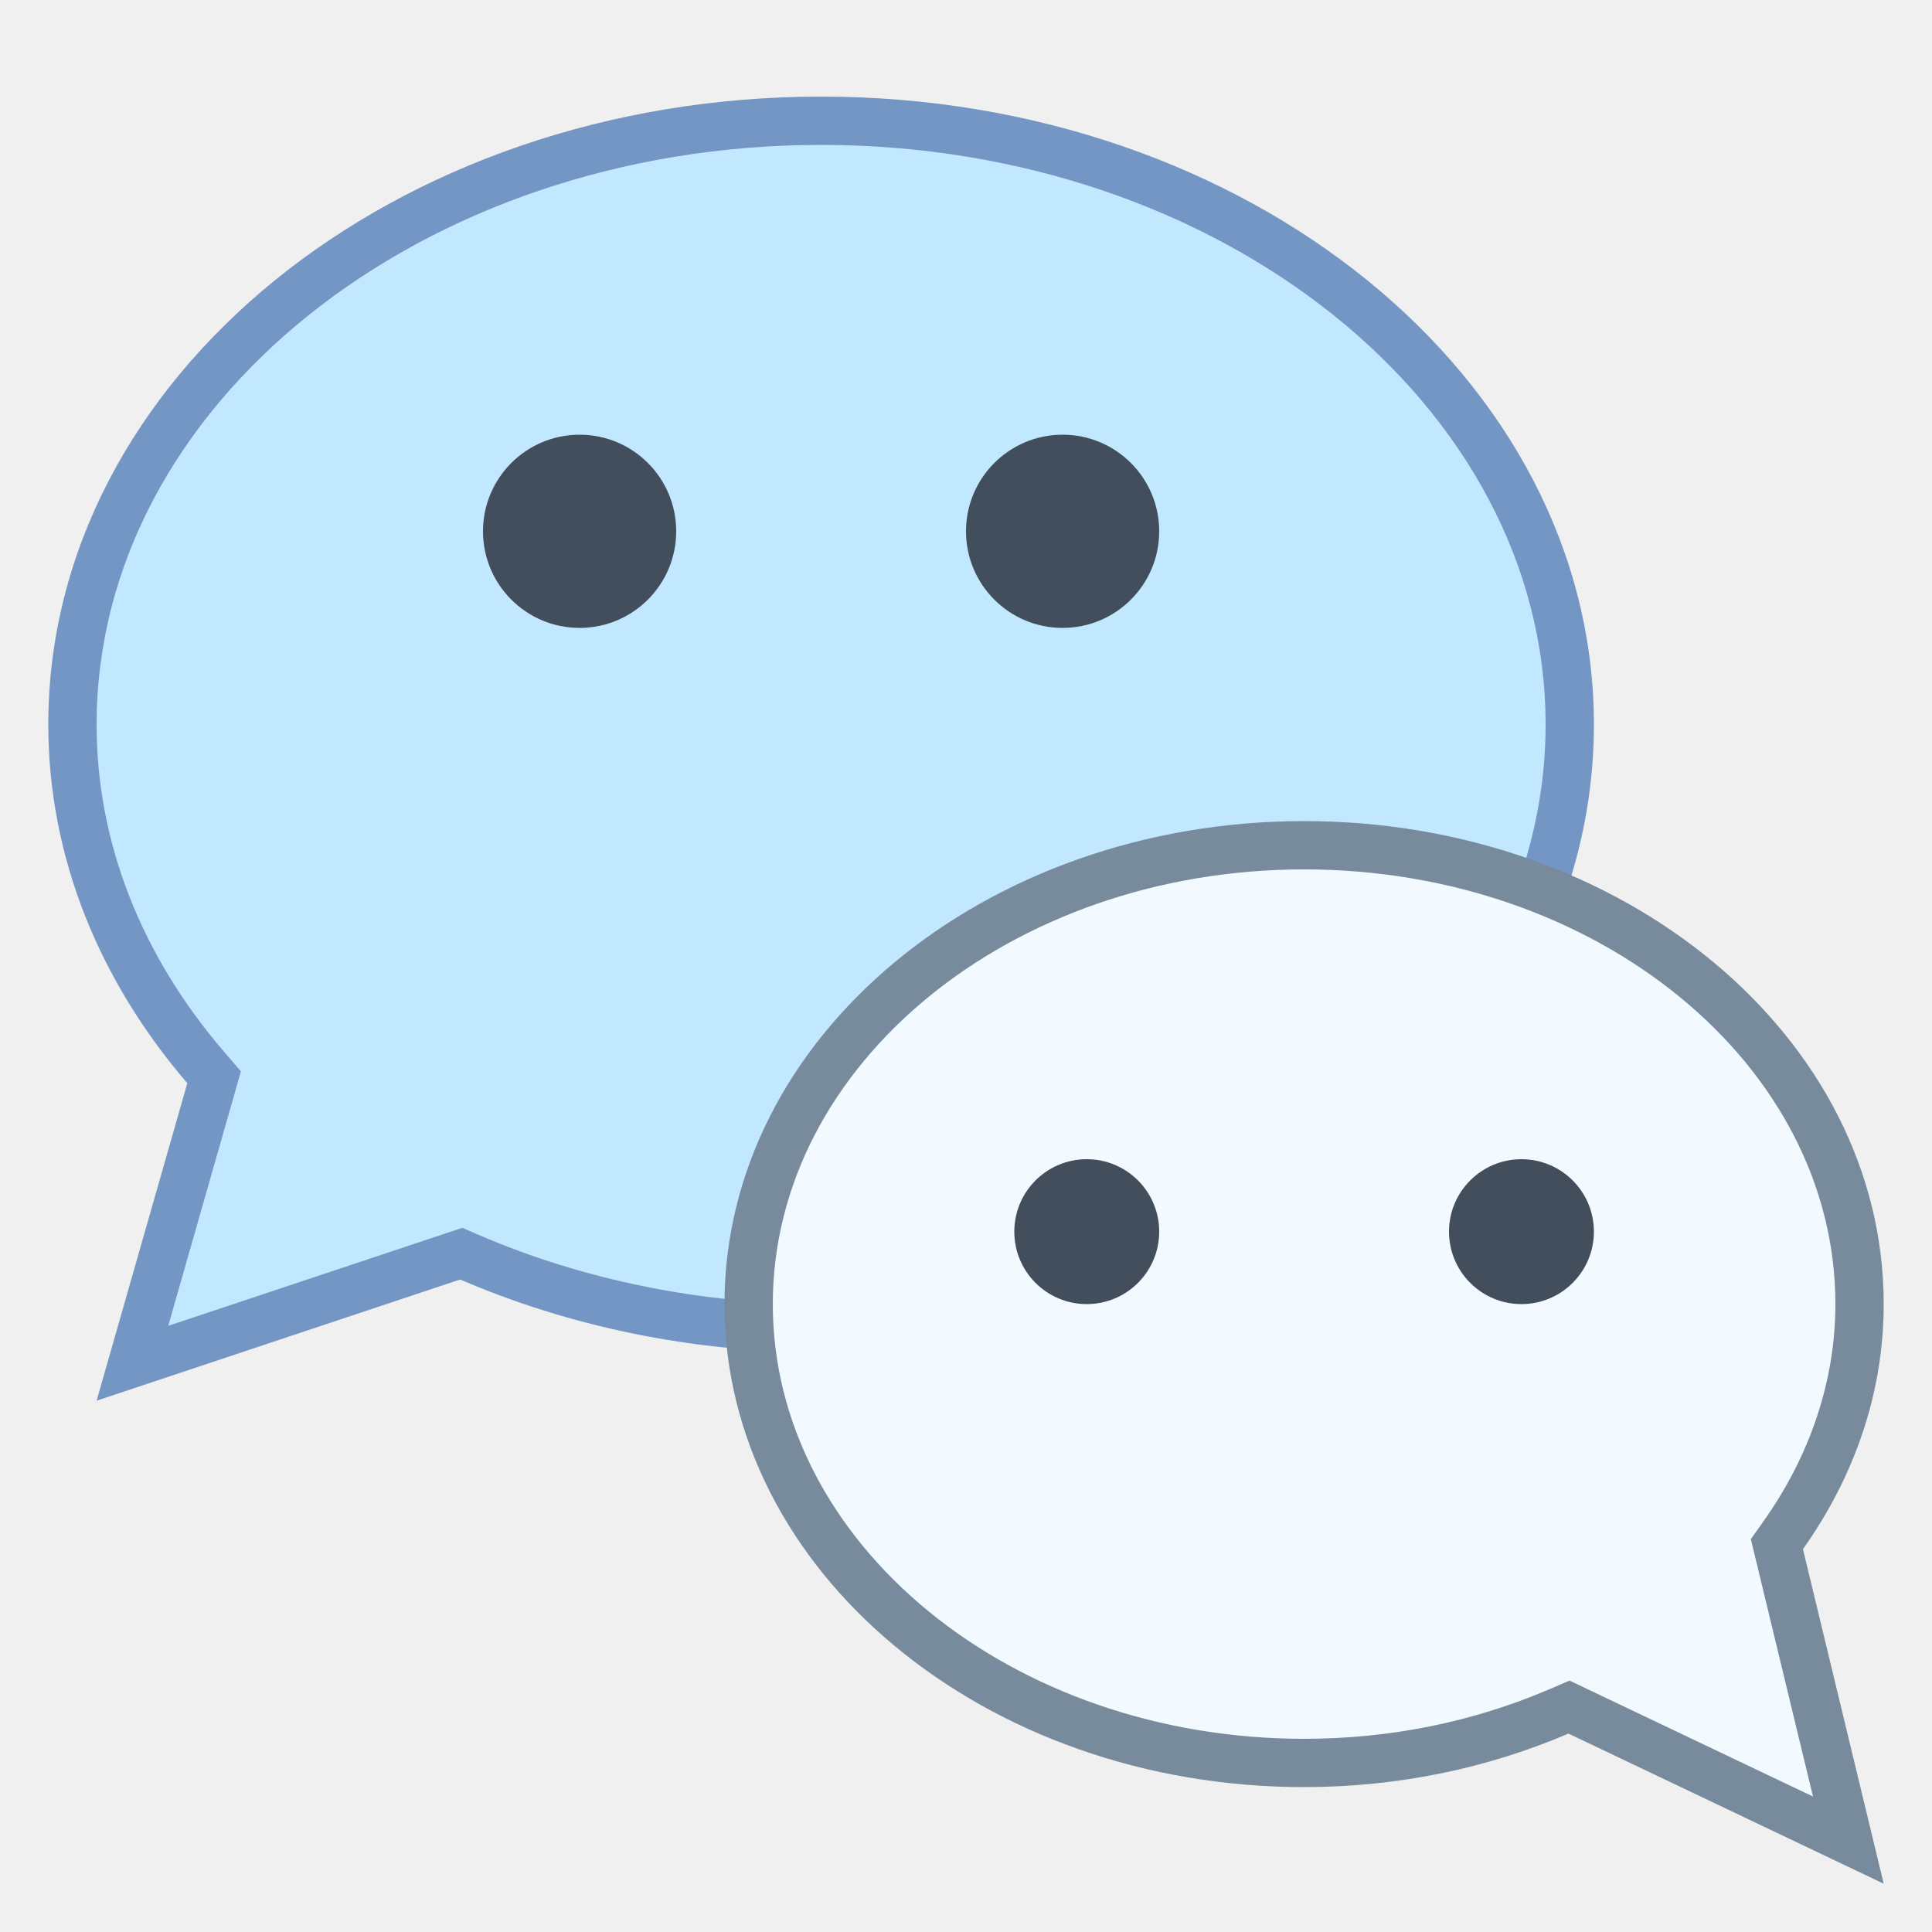
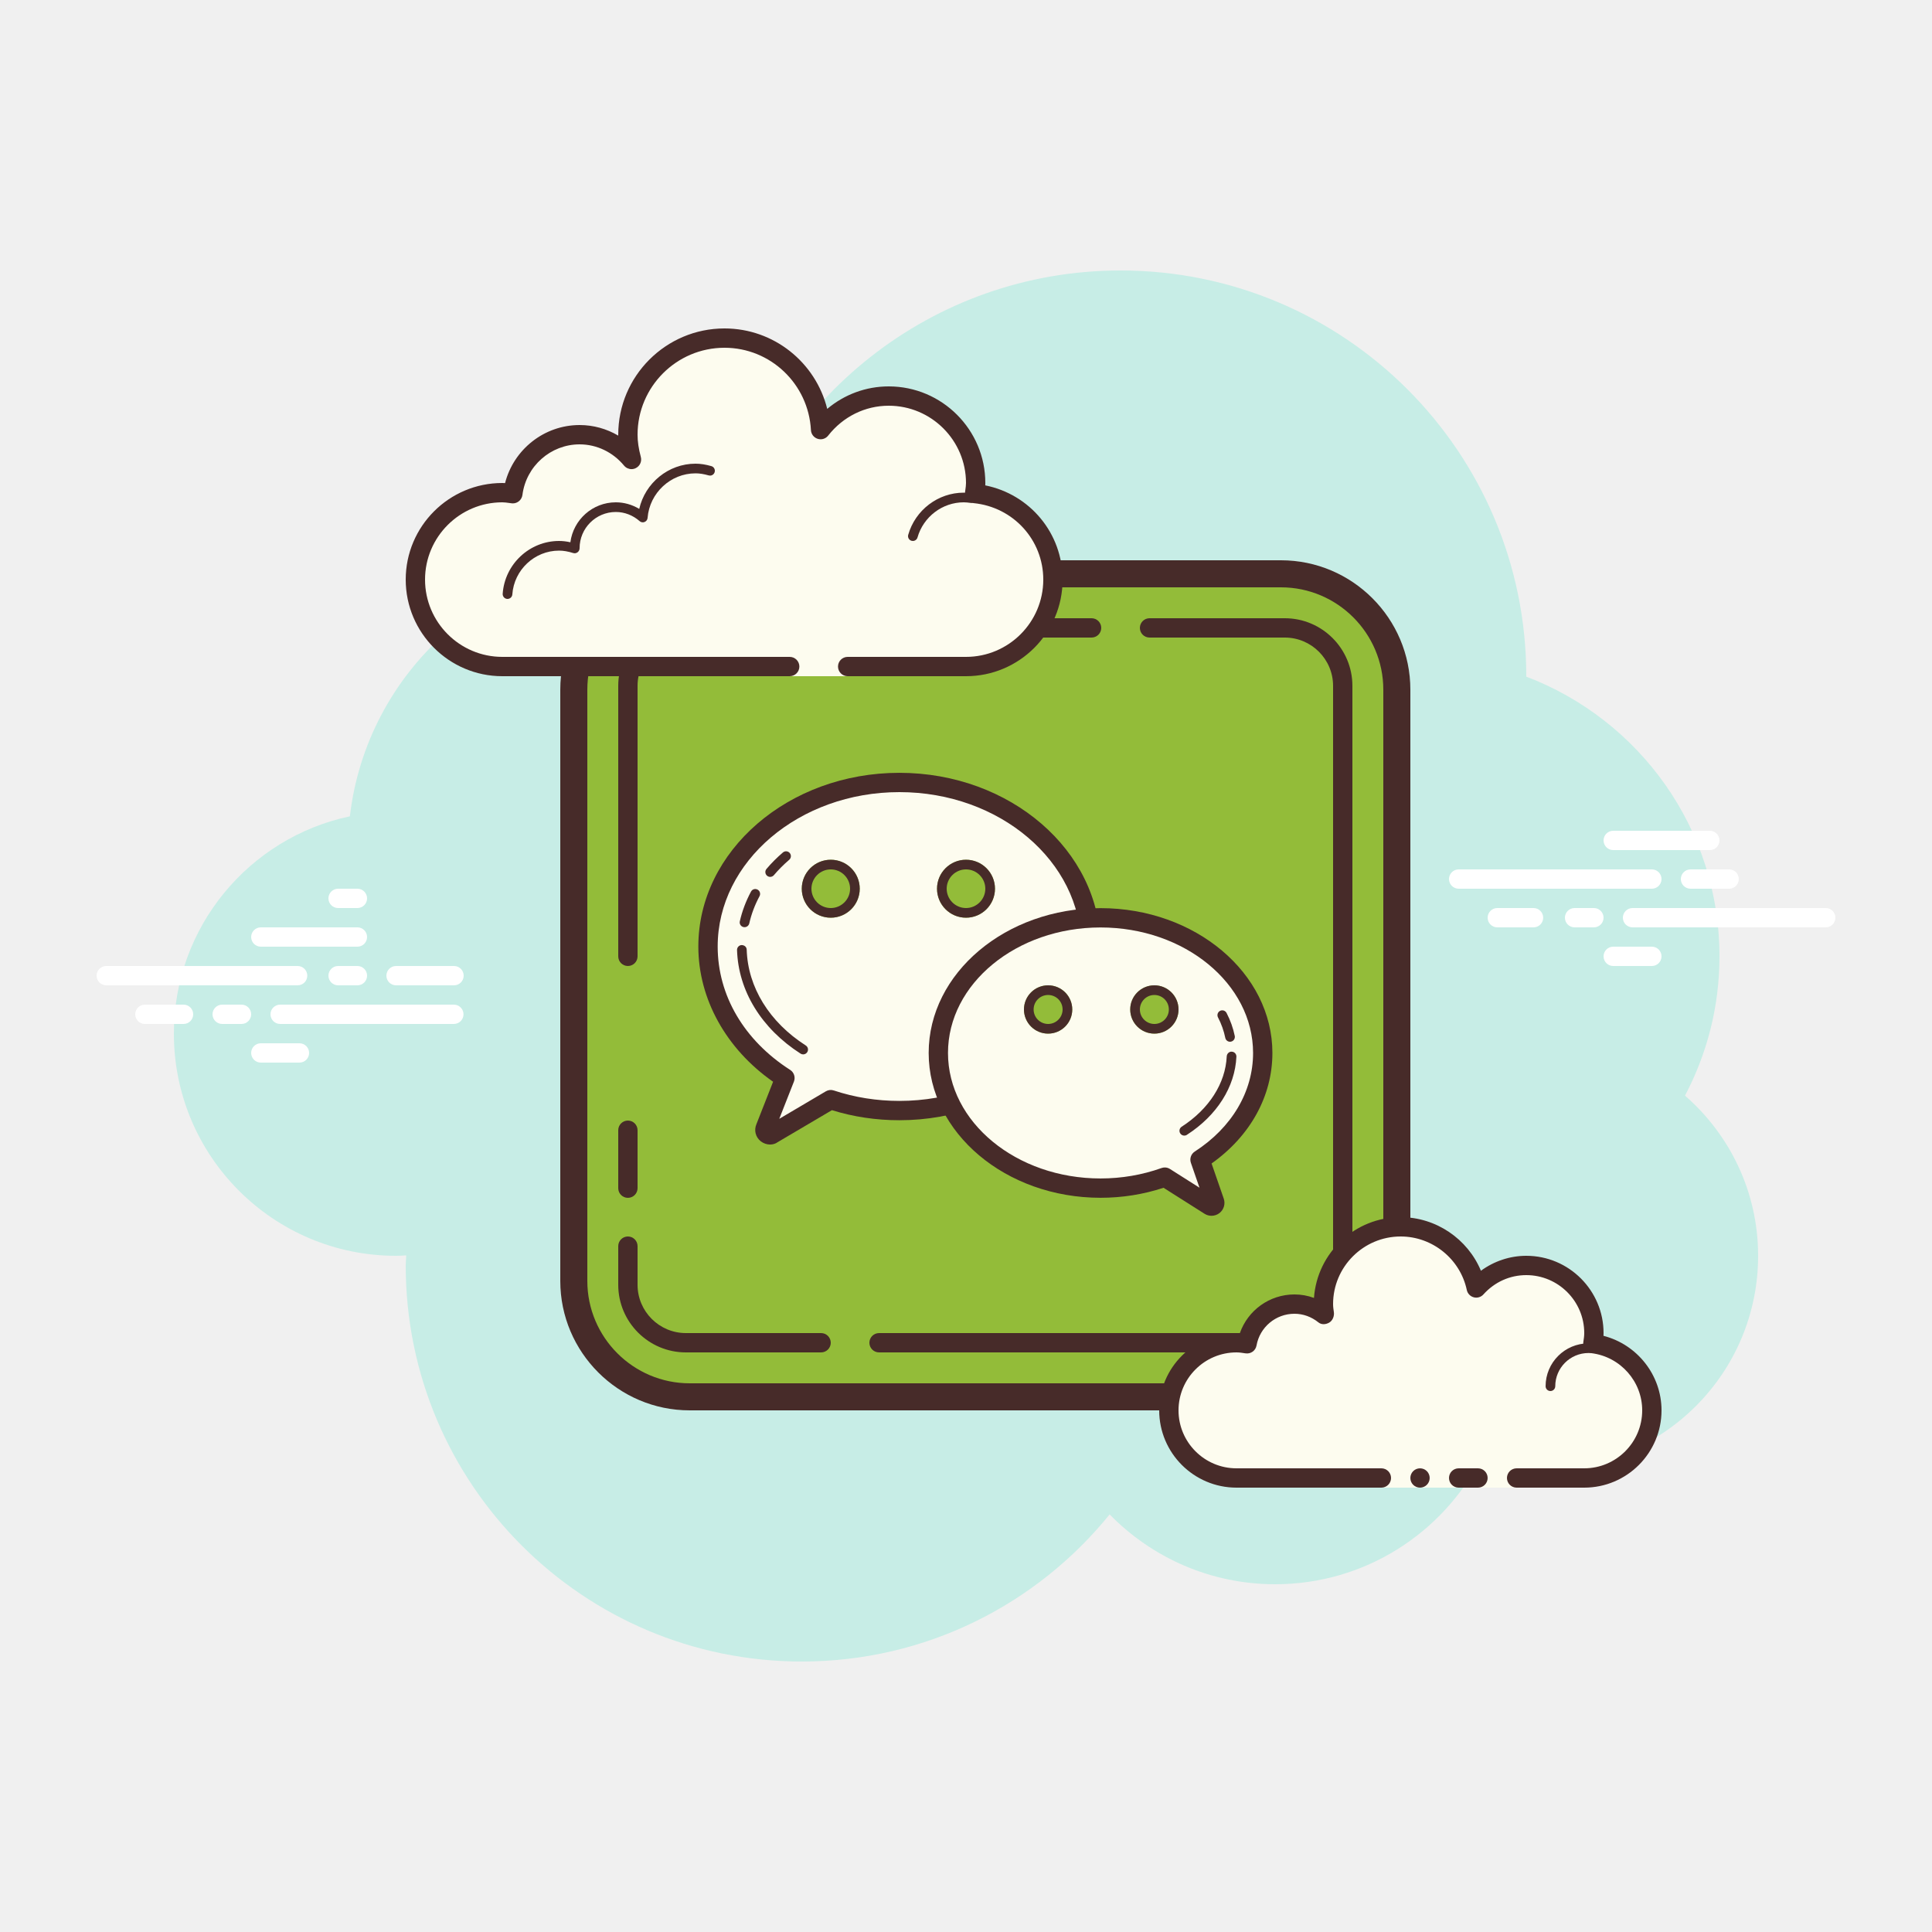
- <svg xmlns="http://www.w3.org/2000/svg" viewBox="0 0 40 40" width="16px" height="16px">
-   <path fill="#c2e8ff" d="M4.433,22.306l-0.176-0.205C2.453,20.001,1.5,17.546,1.5,15C1.5,8.107,8.453,2.5,17,2.5 S32.5,8.107,32.5,15S25.547,27.5,17,27.5c-2.527,0-5.044-0.508-7.275-1.468L9.55,25.957l-6.809,2.269L4.433,22.306z" />
-   <path fill="#7496c4" d="M17,3c8.271,0,15,5.383,15,12s-6.729,12-15,12c-2.46,0-4.907-0.494-7.078-1.428l-0.35-0.151 l-0.361,0.12l-5.728,1.909l1.357-4.75l0.148-0.518l-0.351-0.409C2.912,19.767,2,17.424,2,15C2,8.383,8.729,3,17,3 M17,2 C8.163,2,1,7.82,1,15c0,2.763,1.069,5.32,2.878,7.427L2,29l7.527-2.509C11.758,27.451,14.299,28,17,28c8.837,0,16-5.82,16-13 S25.837,2,17,2L17,2z" />
-   <path fill="#f2faff" d="M32.484,35.343l-0.208,0.089C30.623,36.141,28.848,36.5,27,36.5c-6.341,0-11.5-4.262-11.5-9.5 s5.159-9.5,11.5-9.5s11.5,4.262,11.5,9.5c0,1.673-0.546,3.327-1.58,4.784l-0.131,0.186l1.479,6.128L32.484,35.343z" />
-   <path fill="#788b9c" d="M27,18c6.065,0,11,4.037,11,9c0,1.568-0.514,3.122-1.488,4.495l-0.263,0.371l0.107,0.442 l1.18,4.887l-4.632-2.206l-0.408-0.194l-0.416,0.178C30.488,35.654,28.779,36,27,36c-6.065,0-11-4.037-11-9S20.935,18,27,18 M27,17c-6.627,0-12,4.477-12,10c0,5.523,5.373,10,12,10c1.974,0,3.831-0.404,5.473-1.108L39,39l-1.672-6.927 C38.384,30.585,39,28.854,39,27C39,21.477,33.627,17,27,17L27,17z" />
-   <path fill="#424e5c" d="M22.5 24A1.5 1.5 0 1 0 22.5 27 1.5 1.5 0 1 0 22.5 24zM31.5 24A1.5 1.5 0 1 0 31.5 27 1.5 1.5 0 1 0 31.5 24zM12 9A2 2 0 1 0 12 13 2 2 0 1 0 12 9zM22 9A2 2 0 1 0 22 13 2 2 0 1 0 22 9z" />
+ <svg xmlns="http://www.w3.org/2000/svg" viewBox="0 0 100 100" width="100px" height="100px" baseProfile="basic">
+   <path fill="#c7ede6" d="M87.215,56.71C88.35,54.555,89,52.105,89,49.5c0-6.621-4.159-12.257-10.001-14.478 C78.999,35.015,79,35.008,79,35c0-11.598-9.402-21-21-21c-9.784,0-17.981,6.701-20.313,15.757C36.211,29.272,34.638,29,33,29 c-7.692,0-14.023,5.793-14.89,13.252C12.906,43.353,9,47.969,9,53.5C9,59.851,14.149,65,20.5,65c0.177,0,0.352-0.012,0.526-0.022 C21.022,65.153,21,65.324,21,65.5C21,76.822,30.178,86,41.5,86c6.437,0,12.175-2.972,15.934-7.614C59.612,80.611,62.64,82,66,82 c4.65,0,8.674-2.65,10.666-6.518C77.718,75.817,78.837,76,80,76c6.075,0,11-4.925,11-11C91,61.689,89.53,58.727,87.215,56.71z" />
+   <path fill="#fff" d="M15.405,51H5.5C5.224,51,5,50.776,5,50.5S5.224,50,5.5,50h9.905c0.276,0,0.5,0.224,0.5,0.5 S15.682,51,15.405,51z" />
+   <path fill="#fff" d="M18.5,51h-1c-0.276,0-0.5-0.224-0.5-0.5s0.224-0.5,0.5-0.5h1c0.276,0,0.5,0.224,0.5,0.5 S18.777,51,18.5,51z" />
+   <path fill="#fff" d="M23.491,53H14.5c-0.276,0-0.5-0.224-0.5-0.5s0.224-0.5,0.5-0.5h8.991c0.276,0,0.5,0.224,0.5,0.5 S23.767,53,23.491,53z" />
+   <path fill="#fff" d="M12.5,53h-1c-0.276,0-0.5-0.224-0.5-0.5s0.224-0.5,0.5-0.5h1c0.276,0,0.5,0.224,0.5,0.5 S12.777,53,12.5,53z" />
+   <path fill="#fff" d="M9.5,53h-2C7.224,53,7,52.776,7,52.5S7.224,52,7.5,52h2c0.276,0,0.5,0.224,0.5,0.5S9.777,53,9.5,53z" />
+   <path fill="#fff" d="M15.5,55h-2c-0.276,0-0.5-0.224-0.5-0.5s0.224-0.5,0.5-0.5h2c0.276,0,0.5,0.224,0.5,0.5 S15.776,55,15.5,55z" />
+   <path fill="#fff" d="M18.5,46c-0.177,0-0.823,0-1,0c-0.276,0-0.5,0.224-0.5,0.5c0,0.276,0.224,0.5,0.5,0.5 c0.177,0,0.823,0,1,0c0.276,0,0.5-0.224,0.5-0.5C19,46.224,18.776,46,18.5,46z" />
+   <path fill="#fff" d="M18.5,48c-0.177,0-4.823,0-5,0c-0.276,0-0.5,0.224-0.5,0.5c0,0.276,0.224,0.5,0.5,0.5 c0.177,0,4.823,0,5,0c0.276,0,0.5-0.224,0.5-0.5C19,48.224,18.776,48,18.5,48z" />
+   <path fill="#fff" d="M23.5,50c-0.177,0-2.823,0-3,0c-0.276,0-0.5,0.224-0.5,0.5c0,0.276,0.224,0.5,0.5,0.5 c0.177,0,2.823,0,3,0c0.276,0,0.5-0.224,0.5-0.5C24,50.224,23.776,50,23.5,50z" />
+   <path fill="#fff" d="M85.5,46h-10c-0.276,0-0.5-0.224-0.5-0.5s0.224-0.5,0.5-0.5h10c0.276,0,0.5,0.224,0.5,0.5 S85.776,46,85.5,46z" />
+   <path fill="#fff" d="M89.5,46h-2c-0.276,0-0.5-0.224-0.5-0.5s0.224-0.5,0.5-0.5h2c0.276,0,0.5,0.224,0.5,0.5 S89.776,46,89.5,46z" />
+   <path fill="#fff" d="M94.5,48h-10c-0.276,0-0.5-0.224-0.5-0.5s0.224-0.5,0.5-0.5h10c0.276,0,0.5,0.224,0.5,0.5 S94.777,48,94.5,48z" />
+   <path fill="#fff" d="M82.5,48h-1c-0.276,0-0.5-0.224-0.5-0.5s0.224-0.5,0.5-0.5h1c0.276,0,0.5,0.224,0.5,0.5 S82.776,48,82.5,48z" />
+   <path fill="#fff" d="M79.375,48H77.5c-0.276,0-0.5-0.224-0.5-0.5s0.224-0.5,0.5-0.5h1.875c0.276,0,0.5,0.224,0.5,0.5 S79.651,48,79.375,48z" />
+   <path fill="#fff" d="M88.5,44h-5c-0.276,0-0.5-0.224-0.5-0.5s0.224-0.5,0.5-0.5h5c0.276,0,0.5,0.224,0.5,0.5 S88.777,44,88.5,44z" />
+   <path fill="#fff" d="M85.5,50h-2c-0.276,0-0.5-0.224-0.5-0.5s0.224-0.5,0.5-0.5h2c0.276,0,0.5,0.224,0.5,0.5 S85.776,50,85.5,50z" />
+   <path fill="#93bc39" d="M66.3,72.3H35.7c-3.314,0-6-2.686-6-6V35.7c0-3.314,2.686-6,6-6h30.6c3.314,0,6,2.686,6,6v30.6 C72.3,69.614,69.614,72.3,66.3,72.3z" />
+   <path fill="#472b29" d="M66.3,73H35.7c-3.694,0-6.7-3.006-6.7-6.7V35.7c0-3.694,3.006-6.7,6.7-6.7h30.6 c3.694,0,6.7,3.006,6.7,6.7v30.6C73,69.994,69.994,73,66.3,73z M35.7,30.4c-2.923,0-5.3,2.377-5.3,5.3v30.6 c0,2.922,2.377,5.3,5.3,5.3h30.6c2.923,0,5.3-2.377,5.3-5.3V35.7c0-2.922-2.377-5.3-5.3-5.3H35.7z" />
+   <path fill="#fdfcef" d="M56.46,48.991c0,4.689-4.434,8.491-9.906,8.491c-1.25,0-2.448-0.198-3.552-0.566l-2.997,1.767 c-0.212,0.156-0.495-0.061-0.392-0.302l1.015-2.583c-2.415-1.547-3.981-4.019-3.981-6.807c0-4.689,4.434-8.491,9.906-8.491 S56.46,44.302,56.46,48.991z" />
+   <path fill="#472b29" d="M39.859,59.241c-0.166,0-0.339-0.056-0.484-0.17c-0.269-0.214-0.358-0.57-0.222-0.886l0.862-2.194 c-2.431-1.699-3.869-4.288-3.869-6.999c0-4.958,4.668-8.991,10.406-8.991s10.407,4.033,10.407,8.991s-4.669,8.991-10.407,8.991 c-1.204,0-2.378-0.175-3.491-0.521l-2.804,1.653C40.146,59.198,40.005,59.241,39.859,59.241z M40.082,58.554l-0.005,0.011 C40.079,58.562,40.08,58.558,40.082,58.554z M39.744,58.259c-0.013,0.006-0.025,0.013-0.036,0.021L39.744,58.259z M46.553,41 c-5.187,0-9.406,3.585-9.406,7.991c0,2.531,1.367,4.859,3.751,6.386c0.201,0.129,0.283,0.382,0.196,0.604l-0.759,1.929l2.412-1.424 c0.125-0.073,0.273-0.09,0.412-0.043c1.076,0.358,2.218,0.54,3.394,0.54c5.188,0,9.407-3.585,9.407-7.991S51.74,41,46.553,41z" />
+   <circle cx="43" cy="46" r="1.5" fill="#93bc39" />
+   <path fill="#472b29" d="M43,45c0.551,0,1,0.449,1,1s-0.449,1-1,1s-1-0.449-1-1S42.449,45,43,45 M43,44.5 c-0.828,0-1.5,0.672-1.5,1.5s0.672,1.5,1.5,1.5s1.5-0.672,1.5-1.5S43.828,44.5,43,44.5L43,44.5z" />
+   <circle cx="50" cy="46" r="1.5" fill="#93bc39" />
+   <path fill="#472b29" d="M50,45c0.551,0,1,0.449,1,1s-0.449,1-1,1s-1-0.449-1-1S49.449,45,50,45 M50,44.5 c-0.828,0-1.5,0.672-1.5,1.5s0.672,1.5,1.5,1.5s1.5-0.672,1.5-1.5S50.828,44.5,50,44.5L50,44.5z" />
+   <path fill="#fdfcef" d="M62.112,60.023l0.755,2.181c0.053,0.152-0.116,0.285-0.251,0.199l-2.327-1.475 c-1.021,0.364-2.145,0.569-3.326,0.569c-4.636,0-8.395-3.134-8.395-6.996s3.759-6.996,8.395-6.996c4.636,0,8.395,3.134,8.395,6.996 C65.359,56.744,64.09,58.745,62.112,60.023z" />
+   <path fill="#472b29" d="M62.707,62.929c-0.124,0-0.249-0.035-0.359-0.104l-2.124-1.346c-1.044,0.344-2.14,0.518-3.261,0.518 c-4.904,0-8.895-3.363-8.895-7.496s3.99-7.496,8.895-7.496c4.905,0,8.896,3.363,8.896,7.496c0,2.231-1.142,4.297-3.148,5.721 l0.63,1.819c0.093,0.268,0.006,0.567-0.217,0.744C63.002,62.881,62.854,62.929,62.707,62.929z M60.289,60.428 c0.094,0,0.187,0.026,0.268,0.078l1.528,0.969l-0.445-1.288c-0.075-0.218,0.008-0.458,0.201-0.583 c1.918-1.239,3.018-3.099,3.018-5.103c0-3.582-3.542-6.496-7.896-6.496s-7.895,2.914-7.895,6.496s3.541,6.496,7.895,6.496 c1.09,0,2.152-0.182,3.158-0.54C60.176,60.438,60.232,60.428,60.289,60.428z" />
+   <circle cx="54.25" cy="52.25" r="1.25" fill="#93bc39" />
+   <path fill="#472b29" d="M54.25,51.5c0.414,0,0.75,0.336,0.75,0.75S54.664,53,54.25,53s-0.75-0.336-0.75-0.75 S53.836,51.5,54.25,51.5 M54.25,51c-0.69,0-1.25,0.56-1.25,1.25s0.56,1.25,1.25,1.25s1.25-0.56,1.25-1.25S54.94,51,54.25,51 L54.25,51z" />
+   <circle cx="59.75" cy="52.25" r="1.25" fill="#93bc39" />
+   <path fill="#472b29" d="M59.75,51.5c0.414,0,0.75,0.336,0.75,0.75S60.164,53,59.75,53S59,52.663,59,52.25 S59.336,51.5,59.75,51.5 M59.75,51c-0.69,0-1.25,0.56-1.25,1.25s0.56,1.25,1.25,1.25S61,52.94,61,52.25S60.44,51,59.75,51L59.75,51z" />
+   <path fill="#472b29" d="M42.5,70h-7c-1.93,0-3.5-1.57-3.5-3.5v-2c0-0.276,0.224-0.5,0.5-0.5s0.5,0.224,0.5,0.5v2 c0,1.378,1.121,2.5,2.5,2.5h7c0.276,0,0.5,0.224,0.5,0.5S42.776,70,42.5,70z" />
+   <path fill="#472b29" d="M32.5,50c-0.276,0-0.5-0.224-0.5-0.5v-14c0-1.93,1.57-3.5,3.5-3.5h12.954c0.276,0,0.5,0.224,0.5,0.5 s-0.224,0.5-0.5,0.5H35.5c-1.379,0-2.5,1.122-2.5,2.5v14C33,49.776,32.776,50,32.5,50z" />
+   <path fill="#472b29" d="M56.5,33h-5c-0.276,0-0.5-0.224-0.5-0.5s0.224-0.5,0.5-0.5h5c0.276,0,0.5,0.224,0.5,0.5 S56.776,33,56.5,33z" />
+   <path fill="#472b29" d="M66.5,70h-21c-0.276,0-0.5-0.224-0.5-0.5s0.224-0.5,0.5-0.5h21c1.379,0,2.5-1.122,2.5-2.5v-31 c0-1.378-1.121-2.5-2.5-2.5h-7c-0.276,0-0.5-0.224-0.5-0.5s0.224-0.5,0.5-0.5h7c1.93,0,3.5,1.57,3.5,3.5v31 C70,68.43,68.43,70,66.5,70z" />
+   <path fill="#472b29" d="M61.299,58.779c-0.082,0-0.162-0.041-0.21-0.114c-0.075-0.116-0.042-0.271,0.074-0.346 c1.418-0.917,2.269-2.246,2.333-3.646c0.007-0.138,0.132-0.252,0.262-0.238c0.138,0.006,0.244,0.123,0.238,0.261 c-0.072,1.563-1.006,3.037-2.562,4.042C61.393,58.767,61.346,58.779,61.299,58.779z" />
+   <path fill="#472b29" d="M63.666,53.921c-0.116,0-0.221-0.082-0.245-0.2C63.347,53.357,63.22,53,63.043,52.66 c-0.063-0.123-0.016-0.273,0.106-0.337c0.123-0.064,0.273-0.016,0.337,0.106c0.198,0.381,0.341,0.782,0.425,1.191 c0.027,0.135-0.06,0.268-0.195,0.295C63.699,53.919,63.683,53.921,63.666,53.921z" />
+   <path fill="#472b29" d="M41.572,54.575c-0.047,0-0.093-0.013-0.135-0.04c-2.024-1.297-3.223-3.251-3.288-5.361 c-0.004-0.138,0.104-0.253,0.242-0.258c0.152,0.007,0.254,0.104,0.258,0.242c0.06,1.943,1.174,3.749,3.058,4.956 c0.116,0.074,0.15,0.229,0.076,0.345C41.735,54.534,41.654,54.575,41.572,54.575z" />
+   <path fill="#472b29" d="M39.864,45.387c-0.057,0-0.114-0.02-0.161-0.059c-0.105-0.089-0.119-0.247-0.03-0.352 c0.254-0.301,0.54-0.587,0.851-0.853c0.104-0.09,0.263-0.077,0.352,0.027c0.09,0.105,0.078,0.263-0.027,0.353 c-0.289,0.248-0.556,0.516-0.792,0.795C40.006,45.357,39.936,45.387,39.864,45.387z" />
+   <path fill="#472b29" d="M38.537,47.991c-0.019,0-0.037-0.002-0.056-0.006c-0.135-0.031-0.219-0.165-0.188-0.299 c0.12-0.528,0.315-1.045,0.579-1.538c0.066-0.122,0.216-0.168,0.339-0.102c0.122,0.065,0.167,0.217,0.103,0.338 c-0.243,0.453-0.423,0.928-0.532,1.413C38.755,47.912,38.651,47.991,38.537,47.991z" />
+   <path fill="#472b29" d="M32.5,62c-0.276,0-0.5-0.224-0.5-0.5v-3c0-0.276,0.224-0.5,0.5-0.5s0.5,0.224,0.5,0.5v3 C33,61.776,32.776,62,32.5,62z" />
+   <g>
+     <path fill="#fdfcef" d="M78.5,76.5c0,0,1.567,0,3.5,0s3.5-1.567,3.5-3.5c0-1.781-1.335-3.234-3.055-3.455 C82.473,69.366,82.5,69.187,82.5,69c0-1.933-1.567-3.5-3.5-3.5c-1.032,0-1.95,0.455-2.59,1.165 c-0.384-1.808-1.987-3.165-3.91-3.165c-2.209,0-4,1.791-4,4c0,0.191,0.03,0.374,0.056,0.558C68.128,67.714,67.592,67.5,67,67.5 c-1.228,0-2.245,0.887-2.455,2.055C64.366,69.527,64.187,69.5,64,69.5c-1.933,0-3.5,1.567-3.5,3.5s1.567,3.5,3.5,3.5s7.5,0,7.5,0 V77h7V76.5z" />
+     <path fill="#472b29" d="M80.25,72C80.112,72,80,71.888,80,71.75c0-1.223,0.995-2.218,2.218-2.218 c0.034,0.009,0.737-0.001,1.244,0.136c0.133,0.036,0.212,0.173,0.176,0.306c-0.036,0.134-0.173,0.213-0.306,0.176 c-0.444-0.12-1.1-0.12-1.113-0.118c-0.948,0-1.719,0.771-1.719,1.718C80.5,71.888,80.388,72,80.25,72z" />
+     <circle cx="73.5" cy="76.5" r=".5" fill="#472b29" />
+     <path fill="#472b29" d="M82,77h-3.5c-0.276,0-0.5-0.224-0.5-0.5s0.224-0.5,0.5-0.5H82c1.654,0,3-1.346,3-3 c0-1.496-1.125-2.768-2.618-2.959c-0.134-0.018-0.255-0.088-0.336-0.196s-0.115-0.244-0.094-0.377C81.975,69.314,82,69.16,82,69 c0-1.654-1.346-3-3-3c-0.85,0-1.638,0.355-2.219,1c-0.125,0.139-0.321,0.198-0.5,0.148c-0.182-0.049-0.321-0.195-0.36-0.379 C75.58,65.165,74.141,64,72.5,64c-1.93,0-3.5,1.57-3.5,3.5c0,0.143,0.021,0.28,0.041,0.418c0.029,0.203-0.063,0.438-0.242,0.54 c-0.179,0.102-0.396,0.118-0.556-0.01C67.878,68.155,67.449,68,67,68c-0.966,0-1.792,0.691-1.963,1.644 c-0.048,0.267-0.296,0.446-0.569,0.405C64.314,70.025,64.16,70,64,70c-1.654,0-3,1.346-3,3s1.346,3,3,3h7.5 c0.276,0,0.5,0.224,0.5,0.5S71.776,77,71.5,77H64c-2.206,0-4-1.794-4-4s1.794-4,4-4c0.059,0,0.116,0.002,0.174,0.006 C64.588,67.82,65.711,67,67,67c0.349,0,0.689,0.061,1.011,0.18C68.176,64.847,70.126,63,72.5,63c1.831,0,3.466,1.127,4.153,2.774 C77.333,65.276,78.155,65,79,65c2.206,0,4,1.794,4,4c0,0.048-0.001,0.095-0.004,0.142C84.739,69.59,86,71.169,86,73 C86,75.206,84.206,77,82,77z" />
+     <path fill="#472b29" d="M76.5,76c-0.159,0-0.841,0-1,0c-0.276,0-0.5,0.224-0.5,0.5c0,0.276,0.224,0.5,0.5,0.5 c0.159,0,0.841,0,1,0c0.276,0,0.5-0.224,0.5-0.5C77,76.224,76.776,76,76.5,76z" />
+   </g>
+   <g>
+     <path fill="#fdfcef" d="M43.875,34.5c0,0,3.64,0,6.125,0s4.5-2.015,4.5-4.5c0-2.333-1.782-4.229-4.055-4.455 C50.467,25.364,50.5,25.187,50.5,25c0-2.485-2.015-4.5-4.5-4.5c-1.438,0-2.703,0.686-3.527,1.736 C42.333,19.6,40.171,17.5,37.5,17.5c-2.761,0-5,2.239-5,5c0,0.446,0.077,0.87,0.187,1.282C32.045,23.005,31.086,22.5,30,22.5 c-1.781,0-3.234,1.335-3.455,3.055C26.364,25.533,26.187,25.5,26,25.5c-2.485,0-4.5,2.015-4.5,4.5s2.015,4.5,4.5,4.5s9.5,0,9.5,0 h5.375V35h3V34.5z" />
+     <path fill="#472b29" d="M37.5,17c-3.033,0-5.5,2.467-5.5,5.5c0,0.016,0,0.031,0,0.047C31.398,22.192,30.71,22,30,22 c-1.831,0-3.411,1.261-3.858,3.005C26.095,25.002,26.048,25,26,25c-2.757,0-5,2.243-5,5s2.243,5,5,5h14.875 c0.276,0,0.5-0.224,0.5-0.5s-0.224-0.5-0.5-0.5H26c-2.206,0-4-1.794-4-4s1.794-4,4-4c0.117,0,0.23,0.017,0.343,0.032l0.141,0.019 c0.021,0.003,0.041,0.004,0.062,0.004c0.246,0,0.462-0.185,0.495-0.437C27.232,24.125,28.504,23,30,23 c0.885,0,1.723,0.401,2.301,1.1c0.098,0.118,0.241,0.182,0.386,0.182c0.078,0,0.156-0.018,0.228-0.056 c0.209-0.107,0.314-0.346,0.254-0.573C33.054,23.218,33,22.852,33,22.5c0-2.481,2.019-4.5,4.5-4.5c2.381,0,4.347,1.872,4.474,4.263 c0.011,0.208,0.15,0.387,0.349,0.45c0.05,0.016,0.101,0.024,0.152,0.024c0.15,0,0.296-0.069,0.392-0.192 C43.638,21.563,44.779,21,46,21c2.206,0,4,1.794,4,4c0,0.117-0.017,0.23-0.032,0.343l-0.019,0.141 c-0.016,0.134,0.022,0.268,0.106,0.373c0.084,0.105,0.207,0.172,0.34,0.185C52.451,26.247,54,27.949,54,30c0,2.206-1.794,4-4,4 h-6.125c-0.276,0-0.5,0.224-0.5,0.5s0.224,0.5,0.5,0.5H50c2.757,0,5-2.243,5-5c0-2.397-1.689-4.413-4.003-4.877 C50.999,25.082,51,25.041,51,25c0-2.757-2.243-5-5-5c-1.176,0-2.293,0.416-3.183,1.164C42.219,18.76,40.055,17,37.5,17L37.5,17z" />
+     <path fill="#472b29" d="M36,24c-1.403,0-2.609,0.999-2.913,2.341C32.72,26.119,32.301,26,31.875,26 c-1.202,0-2.198,0.897-2.353,2.068C29.319,28.022,29.126,28,28.937,28c-1.529,0-2.811,1.2-2.918,2.732 C26.01,30.87,26.114,30.99,26.251,31c0.006,0,0.012,0,0.018,0c0.13,0,0.24-0.101,0.249-0.232c0.089-1.271,1.151-2.268,2.419-2.268 c0.229,0,0.47,0.042,0.738,0.127c0.022,0.007,0.045,0.01,0.067,0.01c0.055,0,0.11-0.02,0.156-0.054 C29.962,28.537,30,28.455,30,28.375c0-1.034,0.841-1.875,1.875-1.875c0.447,0,0.885,0.168,1.231,0.473 c0.047,0.041,0.106,0.063,0.165,0.063c0.032,0,0.063-0.006,0.093-0.019c0.088-0.035,0.148-0.117,0.155-0.212 C33.623,25.512,34.712,24.5,36,24.5c0.208,0,0.425,0.034,0.682,0.107c0.023,0.007,0.047,0.01,0.07,0.01 c0.109,0,0.207-0.073,0.239-0.182c0.038-0.133-0.039-0.271-0.172-0.309C36.517,24.04,36.256,24,36,24L36,24z" />
+     <path fill="#472b29" d="M49.883,25.5c-1.326,0-2.508,0.897-2.874,2.182c-0.038,0.133,0.039,0.271,0.172,0.309 C47.205,27.997,47.228,28,47.25,28c0.109,0,0.209-0.072,0.24-0.182C47.795,26.748,48.779,26,49.883,26 c0.117,0,0.23,0.014,0.342,0.029c0.012,0.002,0.023,0.003,0.035,0.003c0.121,0,0.229-0.092,0.246-0.217 c0.019-0.137-0.077-0.263-0.214-0.281C50.158,25.516,50.022,25.5,49.883,25.5L49.883,25.5z" />
+   </g>
</svg>
